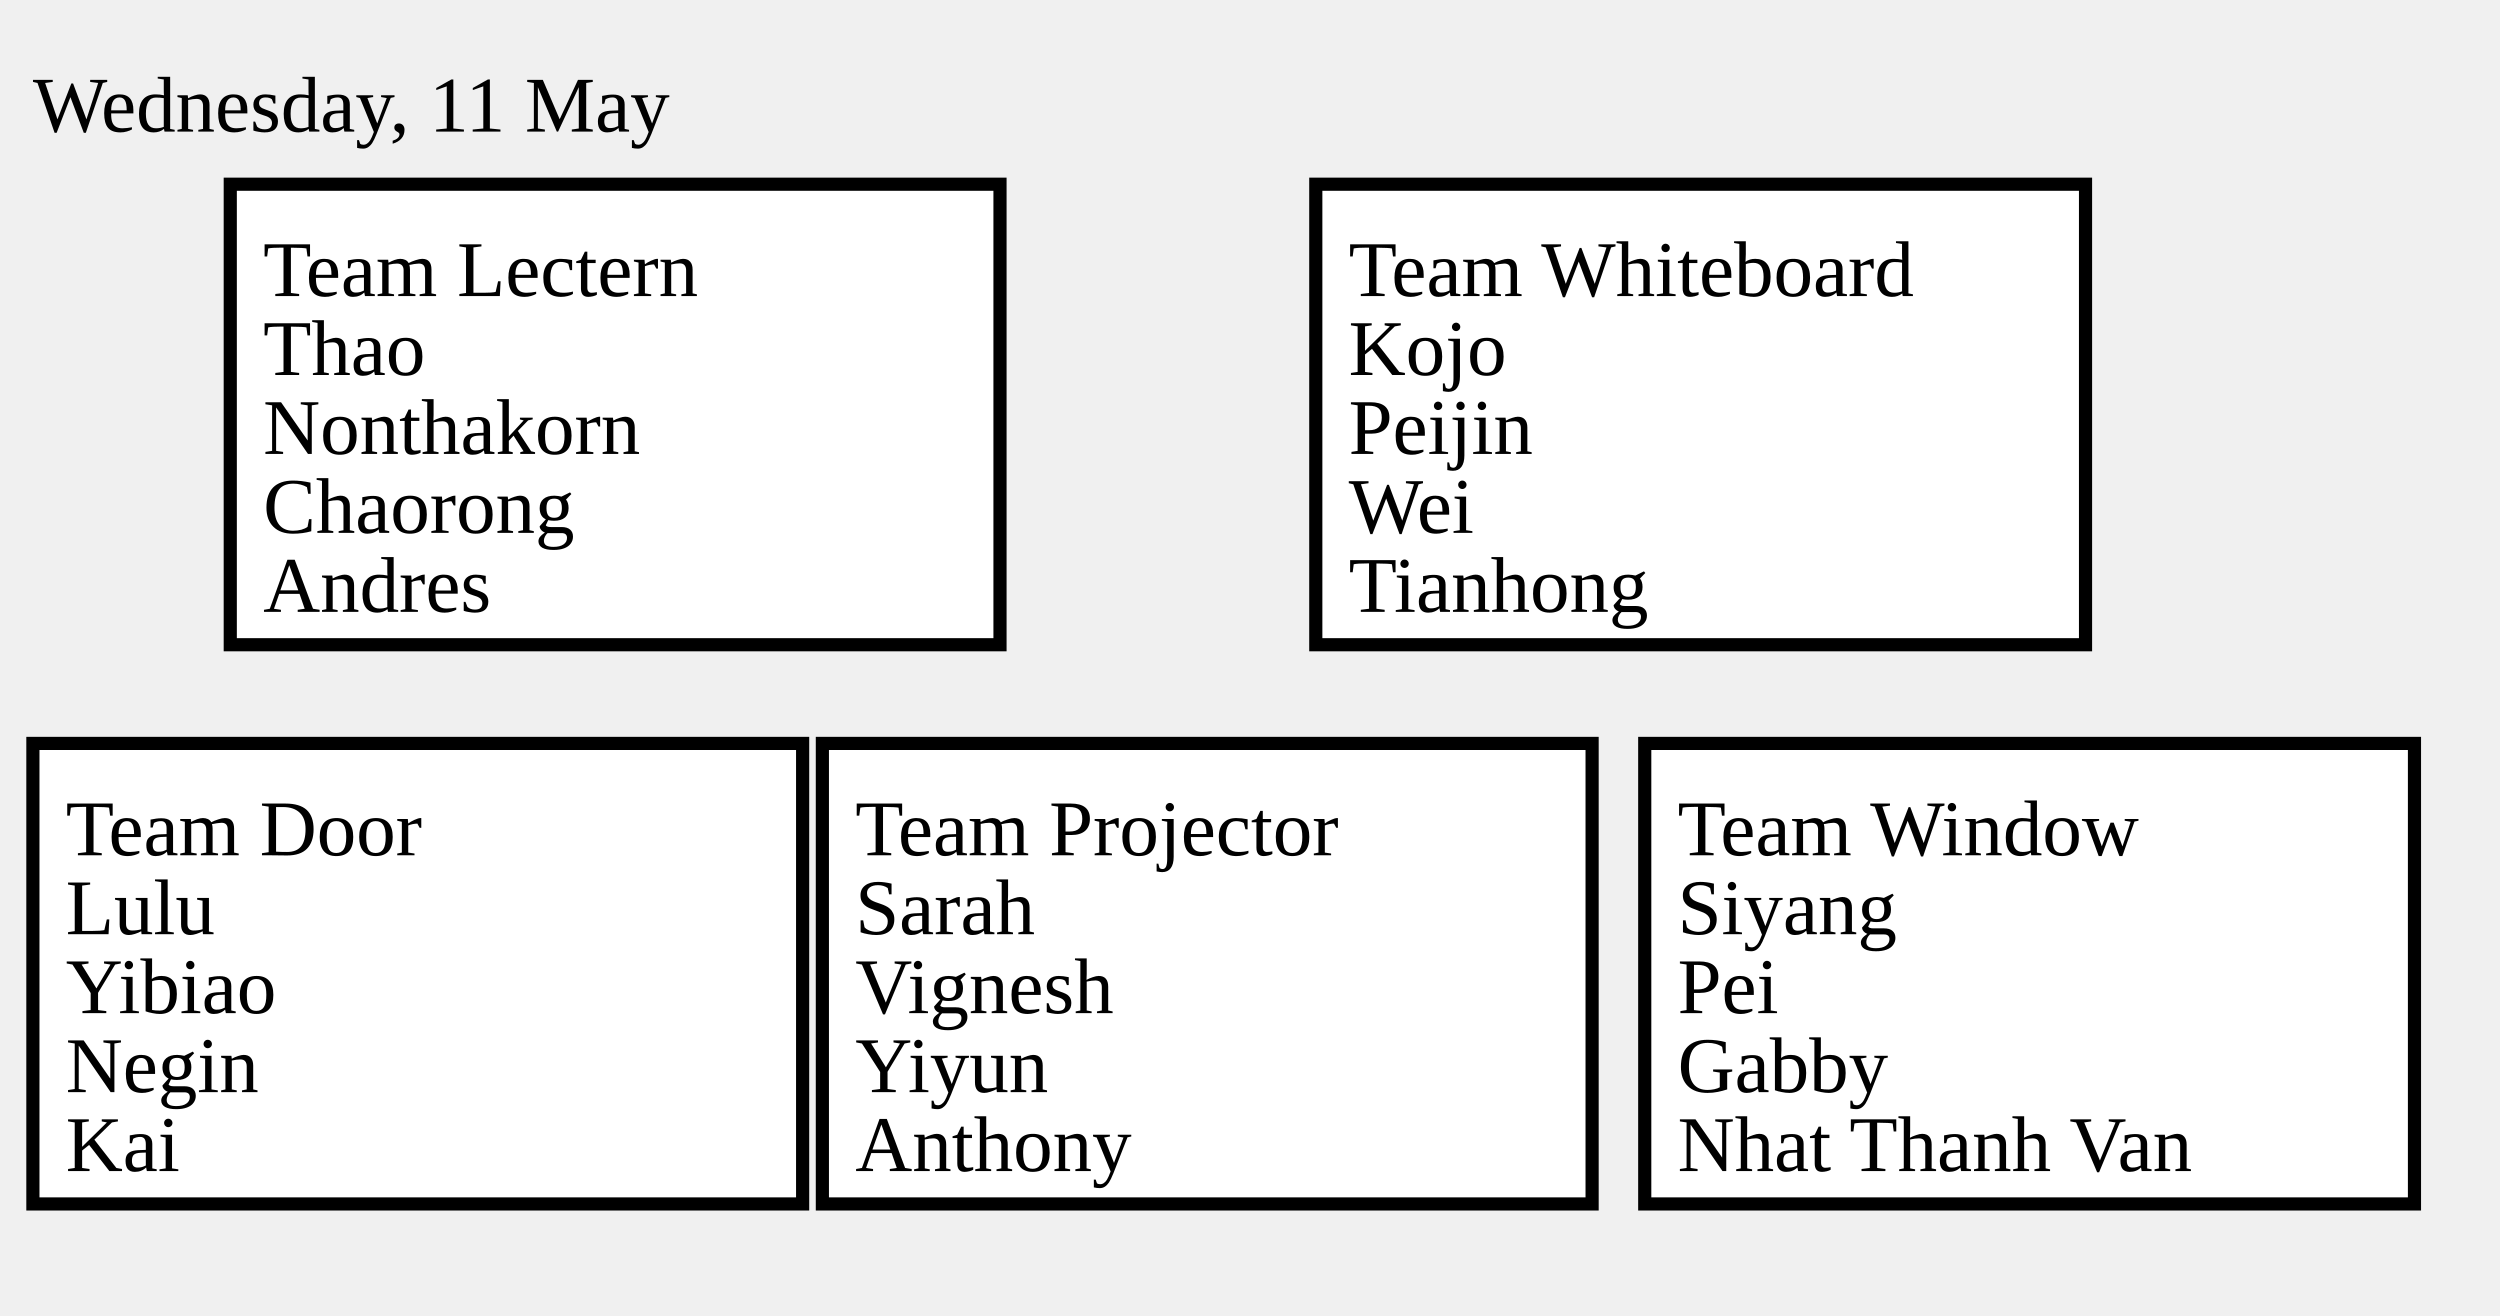
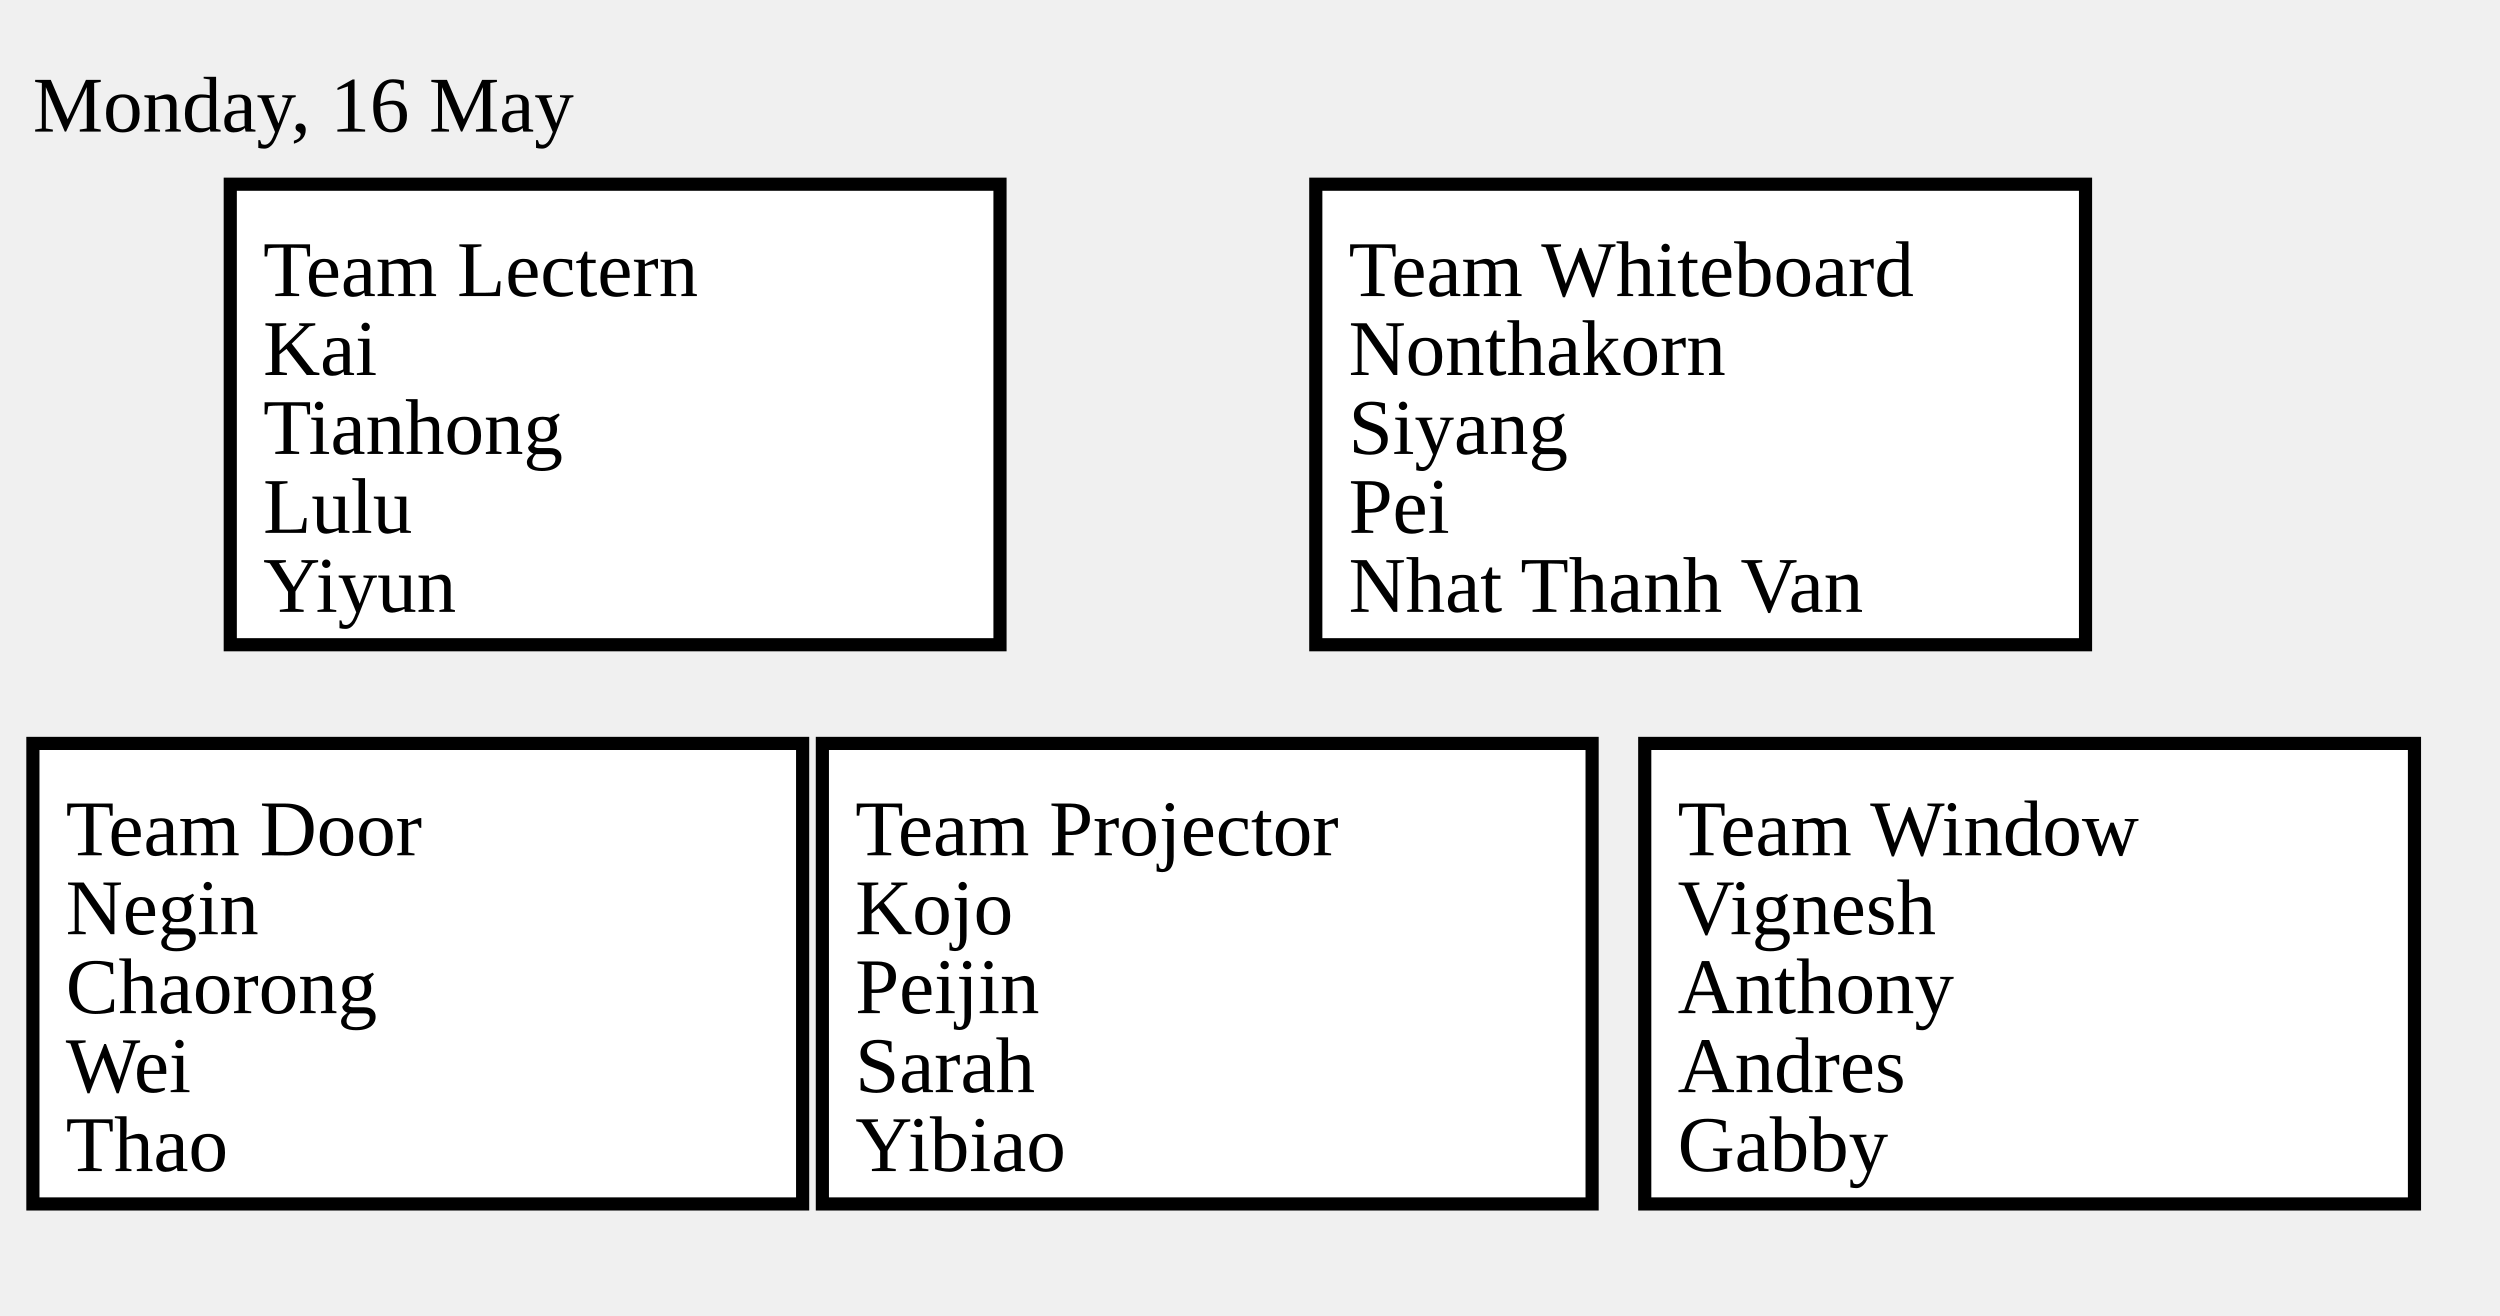
<svg xmlns="http://www.w3.org/2000/svg" width="380" height="200" viewBox="0 -200 380 200">
  <defs>
</defs>
  <rect x="200" y="-172.0" width="117" height="70" fill="#ffffff" stroke-width="2" stroke="black" />
  <text x="205" y="-155.0" font-size="12" fill="black" dy="0em">Team Whiteboard</text>
-   <text x="205" y="-143.0" font-size="12" fill="black" dy="0em">Kojo</text>
-   <text x="205" y="-131.0" font-size="12" fill="black" dy="0em">Peijin</text>
-   <text x="205" y="-119.0" font-size="12" fill="black" dy="0em">Wei</text>
-   <text x="205" y="-107.0" font-size="12" fill="black" dy="0em">Tianhong</text>
+   <text x="205" y="-143.0" font-size="12" fill="black" dy="0em">Nonthakorn</text>
+   <text x="205" y="-131.0" font-size="12" fill="black" dy="0em">Siyang</text>
+   <text x="205" y="-119.0" font-size="12" fill="black" dy="0em">Pei</text>
+   <text x="205" y="-107.0" font-size="12" fill="black" dy="0em">Nhat Thanh Van</text>
  <rect x="5" y="-87.0" width="117" height="70" fill="#ffffff" stroke-width="2" stroke="black" />
  <text x="10" y="-70.0" font-size="12" fill="black" dy="0em">Team Door</text>
-   <text x="10" y="-58.0" font-size="12" fill="black" dy="0em">Lulu</text>
-   <text x="10" y="-46.0" font-size="12" fill="black" dy="0em">Yibiao</text>
-   <text x="10" y="-34.0" font-size="12" fill="black" dy="0em">Negin</text>
-   <text x="10" y="-22.0" font-size="12" fill="black" dy="0em">Kai</text>
+   <text x="10" y="-58.0" font-size="12" fill="black" dy="0em">Negin</text>
+   <text x="10" y="-46.0" font-size="12" fill="black" dy="0em">Chaorong</text>
+   <text x="10" y="-34.0" font-size="12" fill="black" dy="0em">Wei</text>
+   <text x="10" y="-22.0" font-size="12" fill="black" dy="0em">Thao</text>
  <rect x="250" y="-87.0" width="117" height="70" fill="#ffffff" stroke-width="2" stroke="black" />
  <text x="255" y="-70.0" font-size="12" fill="black" dy="0em">Team Window</text>
-   <text x="255" y="-58.0" font-size="12" fill="black" dy="0em">Siyang</text>
-   <text x="255" y="-46.0" font-size="12" fill="black" dy="0em">Pei</text>
-   <text x="255" y="-34.0" font-size="12" fill="black" dy="0em">Gabby</text>
-   <text x="255" y="-22.0" font-size="12" fill="black" dy="0em">Nhat Thanh Van</text>
+   <text x="255" y="-58.0" font-size="12" fill="black" dy="0em">Vignesh</text>
+   <text x="255" y="-46.0" font-size="12" fill="black" dy="0em">Anthony</text>
+   <text x="255" y="-34.0" font-size="12" fill="black" dy="0em">Andres</text>
+   <text x="255" y="-22.0" font-size="12" fill="black" dy="0em">Gabby</text>
  <rect x="35" y="-172.0" width="117" height="70" fill="#ffffff" stroke-width="2" stroke="black" />
  <text x="40" y="-155.0" font-size="12" fill="black" dy="0em">Team Lectern</text>
-   <text x="40" y="-143.0" font-size="12" fill="black" dy="0em">Thao</text>
-   <text x="40" y="-131.0" font-size="12" fill="black" dy="0em">Nonthakorn</text>
-   <text x="40" y="-119.0" font-size="12" fill="black" dy="0em">Chaorong</text>
-   <text x="40" y="-107.0" font-size="12" fill="black" dy="0em">Andres</text>
+   <text x="40" y="-143.0" font-size="12" fill="black" dy="0em">Kai</text>
+   <text x="40" y="-131.0" font-size="12" fill="black" dy="0em">Tianhong</text>
+   <text x="40" y="-119.0" font-size="12" fill="black" dy="0em">Lulu</text>
+   <text x="40" y="-107.0" font-size="12" fill="black" dy="0em">Yiyun</text>
  <rect x="125" y="-87.0" width="117" height="70" fill="#ffffff" stroke-width="2" stroke="black" />
  <text x="130" y="-70.0" font-size="12" fill="black" dy="0em">Team Projector</text>
-   <text x="130" y="-58.0" font-size="12" fill="black" dy="0em">Sarah</text>
-   <text x="130" y="-46.0" font-size="12" fill="black" dy="0em">Vignesh</text>
-   <text x="130" y="-34.0" font-size="12" fill="black" dy="0em">Yiyun</text>
-   <text x="130" y="-22.0" font-size="12" fill="black" dy="0em">Anthony</text>
-   <text x="5" y="-180" font-size="12" fill="black" dy="0em">Wednesday, 11 May</text>
+   <text x="130" y="-58.0" font-size="12" fill="black" dy="0em">Kojo</text>
+   <text x="130" y="-46.0" font-size="12" fill="black" dy="0em">Peijin</text>
+   <text x="130" y="-34.0" font-size="12" fill="black" dy="0em">Sarah</text>
+   <text x="130" y="-22.0" font-size="12" fill="black" dy="0em">Yibiao</text>
+   <text x="5" y="-180" font-size="12" fill="black" dy="0em">Monday, 16 May</text>
</svg>
